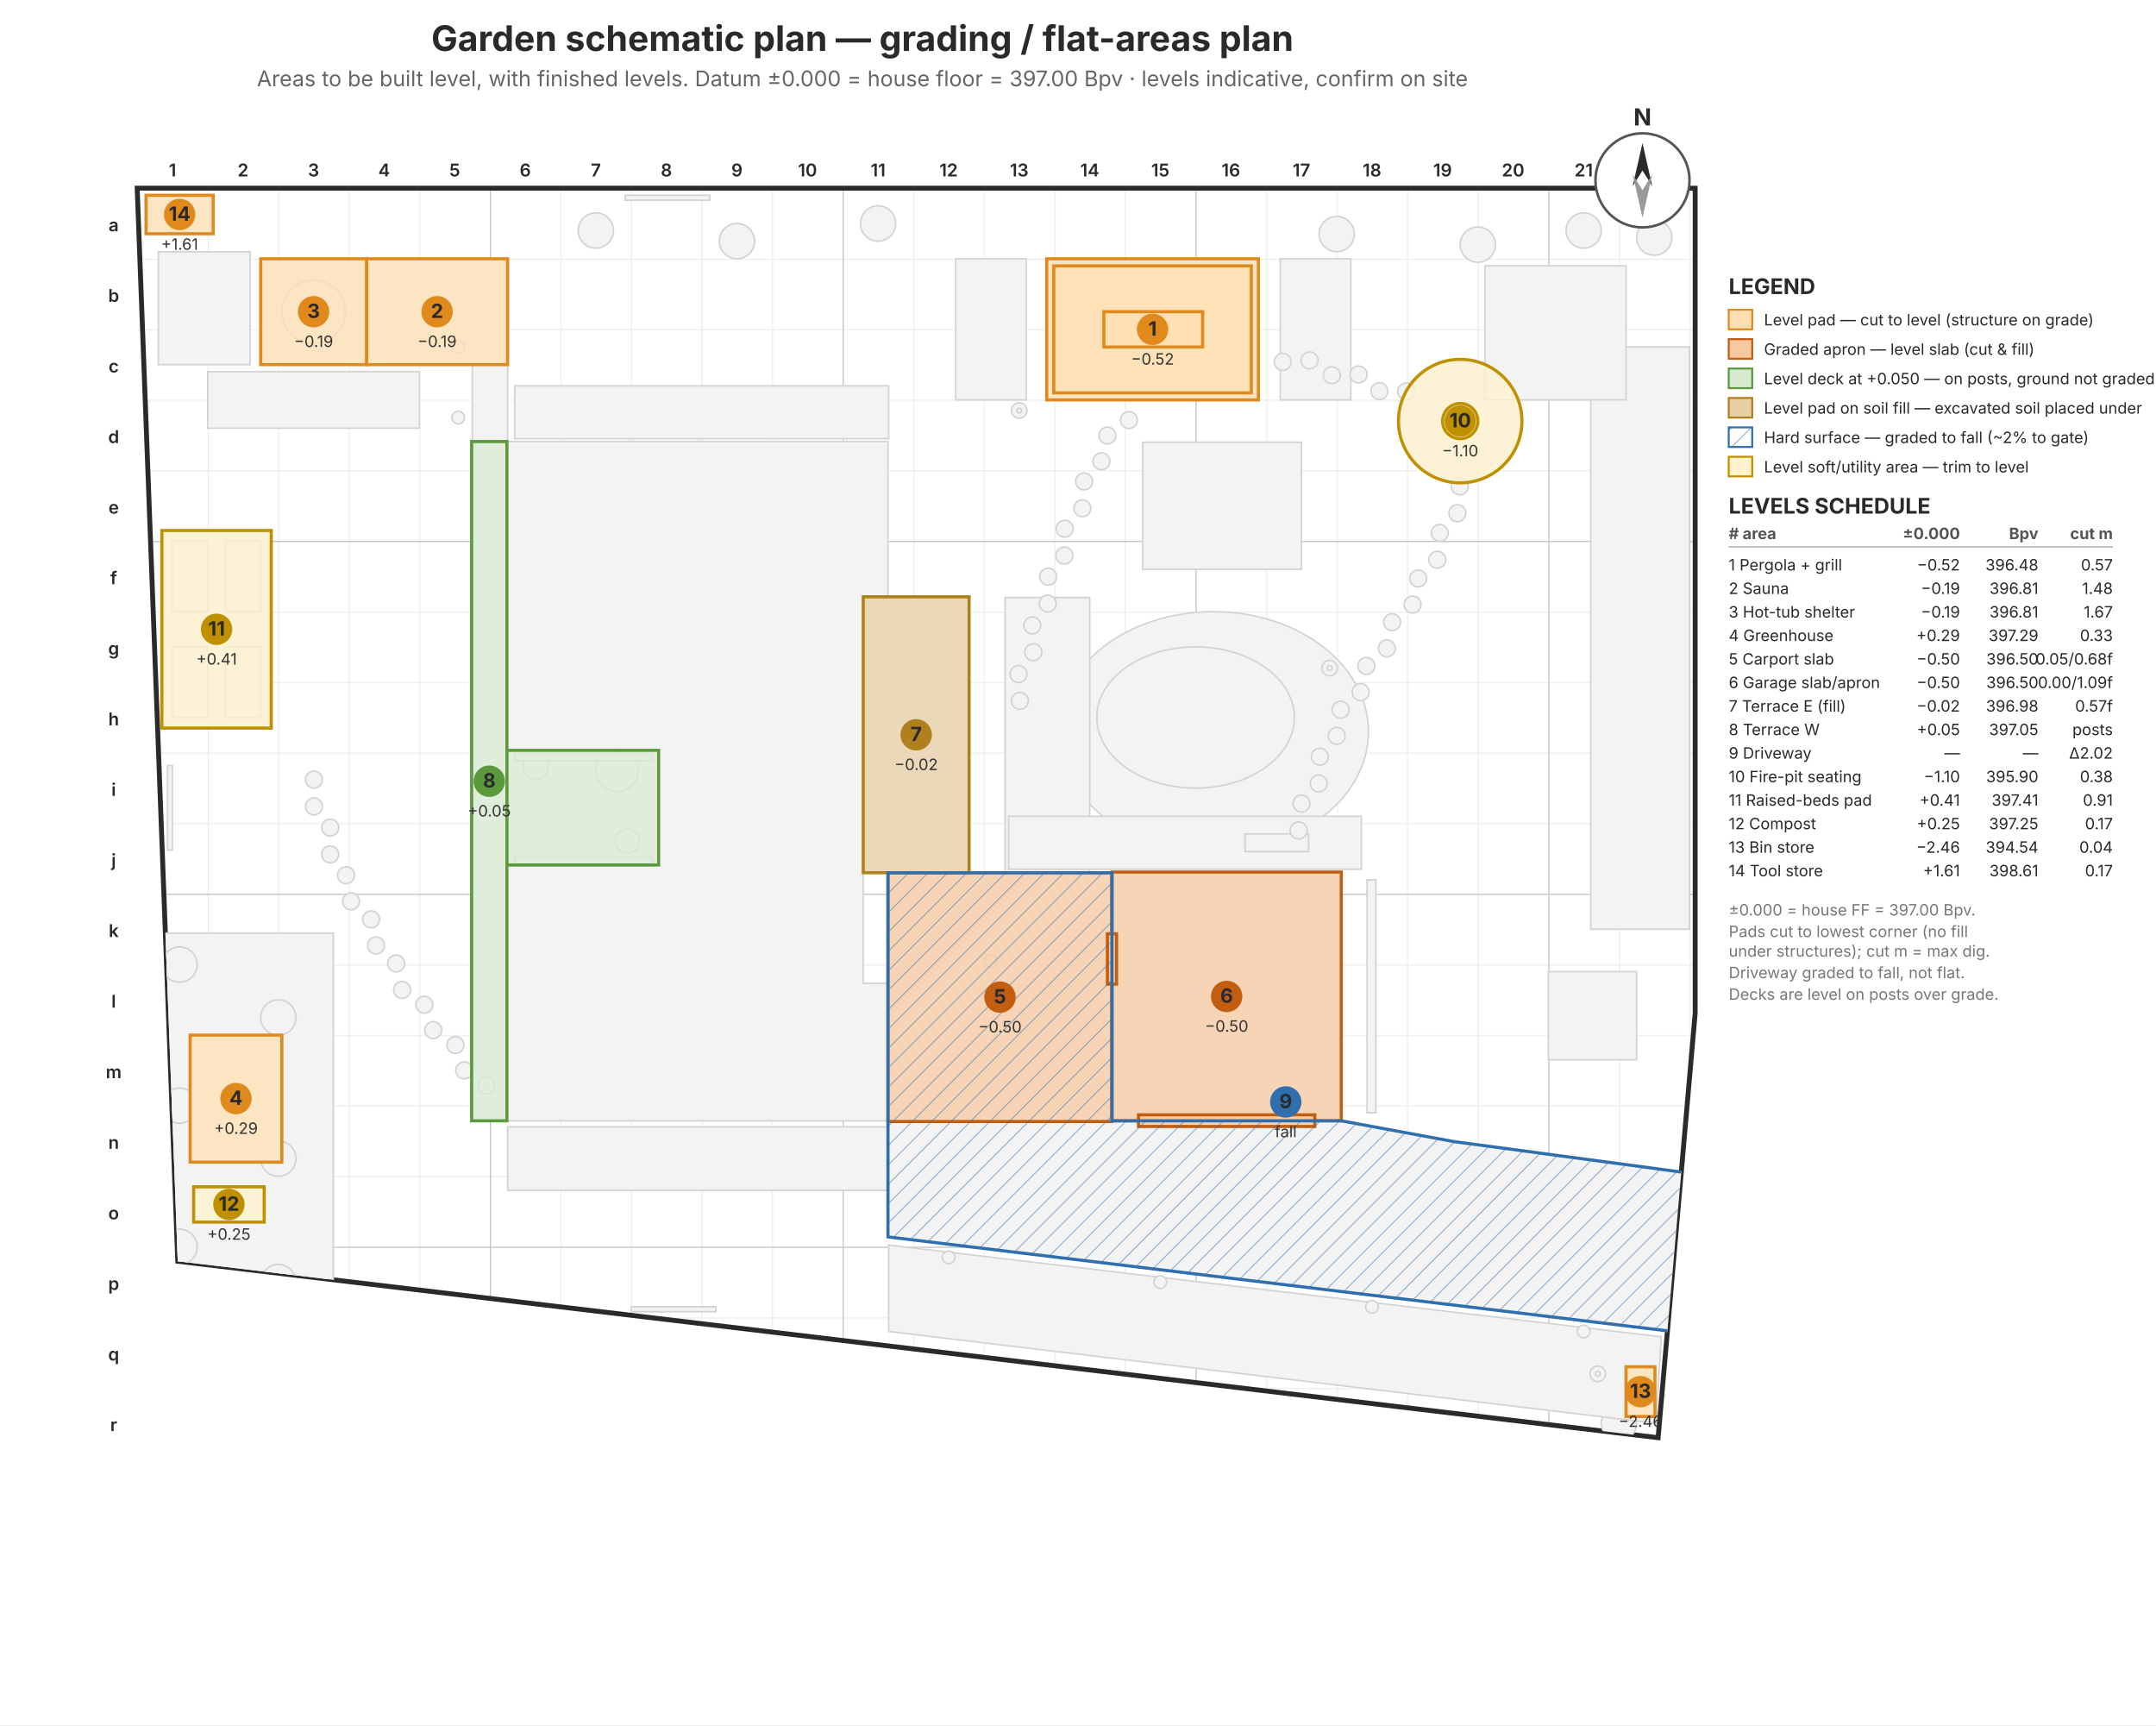
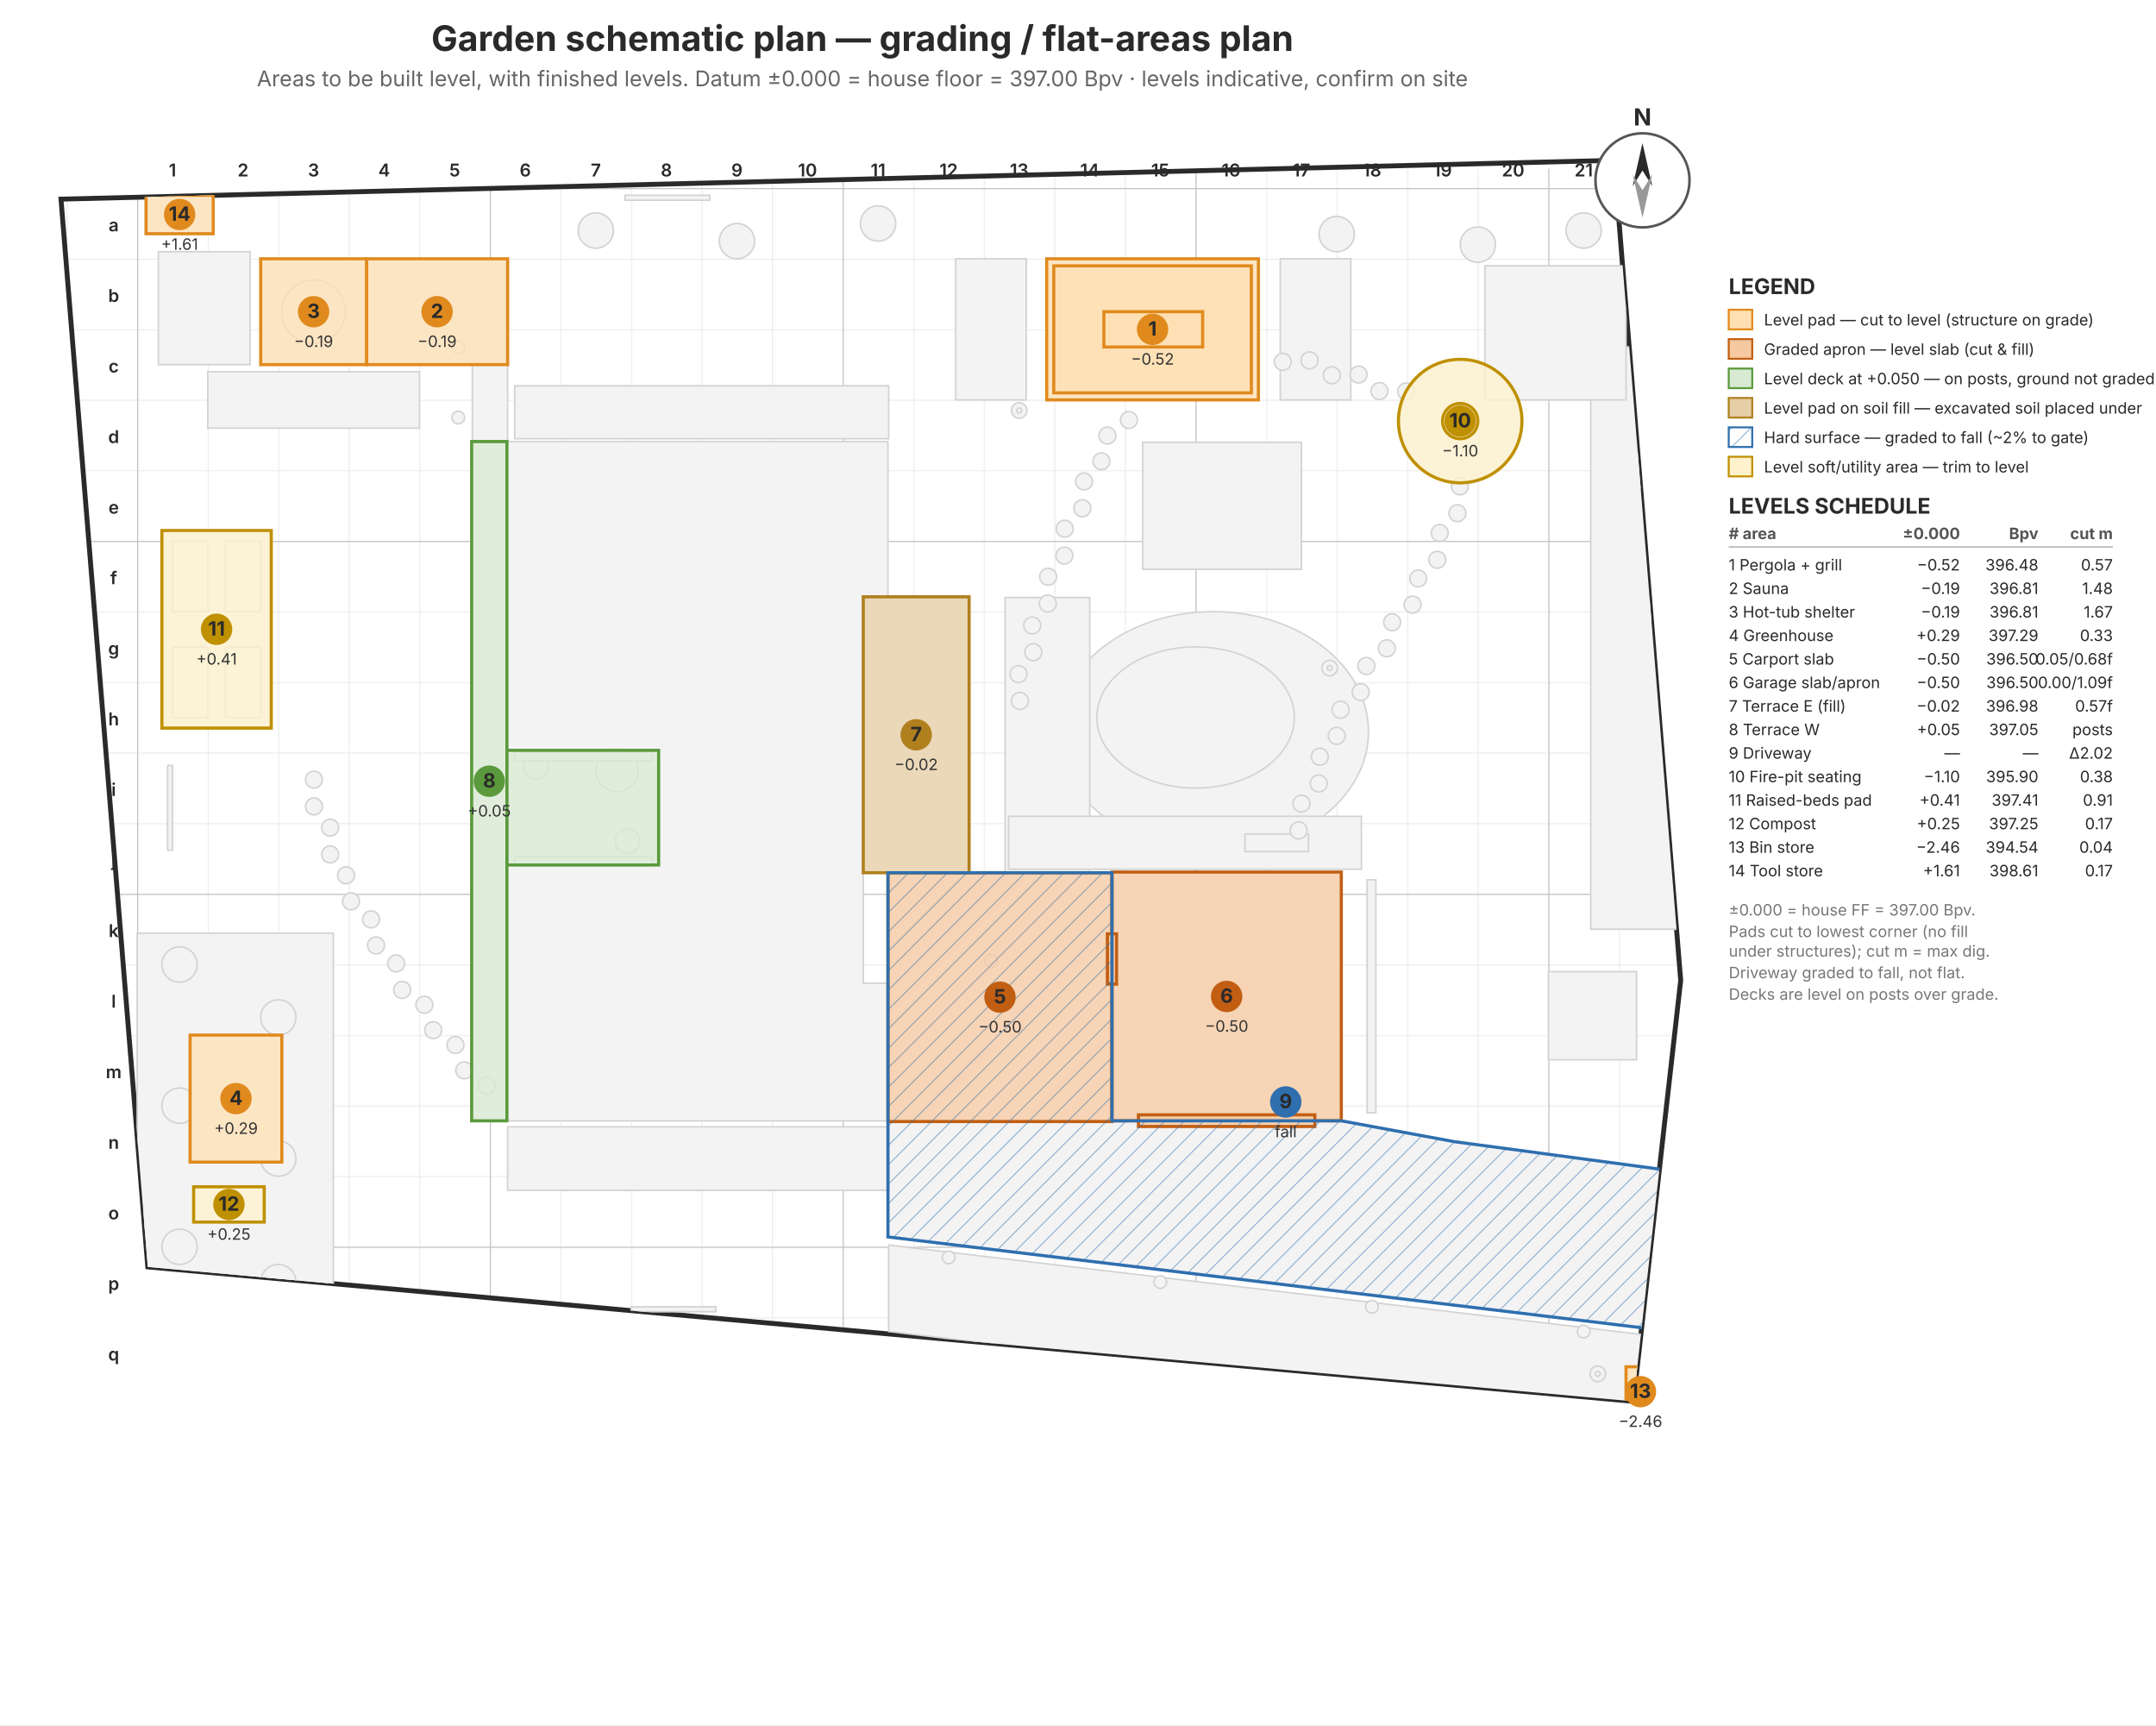
<svg xmlns="http://www.w3.org/2000/svg" viewBox="0 0 1100 880" font-family="-apple-system, BlinkMacSystemFont, sans-serif">
  <defs>
    <pattern id="cellgrid" width="36" height="36" patternUnits="userSpaceOnUse">
      <path d="M 36 0 L 0 0 0 36" fill="none" stroke="#e2e2e2" stroke-width="0.6" />
    </pattern>
    <pattern id="majorgrid" x="0" y="0" width="180" height="180" patternUnits="userSpaceOnUse">
      <rect width="180" height="180" fill="url(#cellgrid)" />
      <path d="M 180 0 L 0 0 0 180" fill="none" stroke="#bcbcbc" stroke-width="1" />
    </pattern>
    <pattern id="fallhatch" width="7" height="7" patternUnits="userSpaceOnUse" patternTransform="rotate(45)">
      <line x1="0" y1="0" x2="0" y2="7" stroke="#2f6fae" stroke-width="1" opacity="0.5" />
    </pattern>
    <clipPath id="plotShape">
-       <polygon points="0,0 794.88,0 794.88,420.84 775.98,637.38 20.7,547.38" />
+       <polygon points="-38.88,5.58 753.48,-14.22 787.5,404.1 779.4,475.74 763.38,618.84 5.4,550.26" />
    </clipPath>
  </defs>
  <style>
    text { font-family: -apple-system, sans-serif; fill: #2a2a2a; }
    .title { font-size: 18px; font-weight: 700; text-anchor: middle; }
    .subtitle { font-size: 11px; fill: #666; text-anchor: middle; }
    .axis { font-size: 9px; fill: #777; text-anchor: middle; font-weight: 600; }
    .tag { font-size: 10px; font-weight: 700; text-anchor: middle; }
    .zlvl { font-size: 8px; text-anchor: middle; fill: #333; }
    .ctxlbl { font-size: 8px; fill: #aaa; text-anchor: middle; }
    .panelh { font-size: 11px; font-weight: 700; }
    .th { font-size: 8px; fill: #555; font-weight: 700; }
    .td { font-size: 8px; }
    .note { font-size: 8px; fill: #777; }
  </style>
  <rect x="0" y="0" width="1100" height="880" fill="white" />
  <text x="440" y="26" class="title">Garden schematic plan — grading / flat-areas plan</text>
  <text x="440" y="44" class="subtitle">Areas to be built level, with finished levels. Datum ±0.000 = house floor = 397.00 Bpv · levels indicative, confirm on site</text>
  <g transform="translate(70, 96)">
    <g clip-path="url(#plotShape)">
      <rect x="-50" y="-10" width="900" height="720" fill="url(#majorgrid)" />
    </g>
-     <polygon points="0,0 794.88,0 794.88,420.84 775.98,637.38 20.7,547.38" fill="none" stroke="#2a2a2a" stroke-width="2.5" />
+     <polygon points="-38.88,5.58 753.48,-14.22 787.5,404.1 779.4,475.74 763.38,618.84 5.4,550.26" fill="none" stroke="#2a2a2a" stroke-width="2.5" />
    <g class="axis">
      <text x="18" y="-6">1</text>
      <text x="54" y="-6">2</text>
      <text x="90" y="-6">3</text>
      <text x="126" y="-6">4</text>
      <text x="162" y="-6">5</text>
      <text x="198" y="-6">6</text>
      <text x="234" y="-6">7</text>
      <text x="270" y="-6">8</text>
      <text x="306" y="-6">9</text>
      <text x="342" y="-6">10</text>
      <text x="378" y="-6">11</text>
      <text x="414" y="-6">12</text>
      <text x="450" y="-6">13</text>
      <text x="486" y="-6">14</text>
      <text x="522" y="-6">15</text>
      <text x="558" y="-6">16</text>
      <text x="594" y="-6">17</text>
      <text x="630" y="-6">18</text>
      <text x="666" y="-6">19</text>
      <text x="702" y="-6">20</text>
      <text x="738" y="-6">21</text>
      <text x="774" y="-6">22</text>
    </g>
    <g class="axis">
      <text x="-12" y="22">a</text>
      <text x="-12" y="58">b</text>
      <text x="-12" y="94">c</text>
      <text x="-12" y="130">d</text>
      <text x="-12" y="166">e</text>
      <text x="-12" y="202">f</text>
      <text x="-12" y="238">g</text>
      <text x="-12" y="274">h</text>
      <text x="-12" y="310">i</text>
      <text x="-12" y="346">j</text>
      <text x="-12" y="382">k</text>
      <text x="-12" y="418">l</text>
      <text x="-12" y="454">m</text>
      <text x="-12" y="490">n</text>
      <text x="-12" y="526">o</text>
      <text x="-12" y="562">p</text>
      <text x="-12" y="598">q</text>
-       <text x="-12" y="634">r</text>
    </g>
    <g clip-path="url(#plotShape)" fill="#f3f3f3" stroke="#d3d3d3" stroke-width="0.8">
      <polygon points="188.64,129.24 383.04,129.24 383.04,208.44 370.44,208.44 370.44,405.54 383.04,405.54 383.04,475.74 188.64,475.74 188.64,345.24 266.04,345.24 266.04,286.74 188.64,286.74" />
      <rect x="170.64" y="129.24" width="18" height="346.5" />
      <rect x="188.64" y="286.74" width="77.4" height="58.5" />
      <rect x="370.44" y="208.44" width="54" height="140.76" />
      <rect x="171" y="90" width="18" height="39.06" />
      <rect x="383.04" y="349.2" width="114.3" height="126.9" />
      <rect x="497.34" y="348.84" width="117" height="126.9" />
      <rect x="510.84" y="472.68" width="90" height="5.94" />
      <rect x="495" y="380.34" width="4.68" height="25.65" />
      <polygon points="383.04,349.2 497.34,349.2 497.34,475.74 614.34,475.74 671.94,486.36 788.94,502.02 781.92,583.02 383.04,534.96" />
      <line x1="788.94" y1="502.02" x2="781.92" y2="583.02" />
      <rect x="759.6" y="601.2" width="14.76" height="25.38" />
      <rect x="720" y="399.6" width="45" height="45" />
      <ellipse cx="549" cy="277.2" rx="79.2" ry="61.2" />
      <ellipse cx="540" cy="270" rx="50.4" ry="36" />
      <circle cx="675" cy="118.8" r="31.5" />
      <circle cx="675" cy="118.8" r="9" />
      <circle cx="675" cy="118.8" r="5.76" />
      <circle cx="234" cy="21.6" r="9" />
      <circle cx="306" cy="27" r="9" />
      <circle cx="378" cy="18" r="9" />
      <circle cx="612" cy="23.4" r="9" />
      <circle cx="684" cy="28.8" r="9" />
      <circle cx="738" cy="21.6" r="9" />
      <circle cx="774" cy="25.2" r="9" />
      <circle cx="765" cy="144" r="9" />
      <circle cx="765" cy="216" r="9" />
      <circle cx="765" cy="288" r="9" />
      <circle cx="765" cy="360" r="9" />
      <circle cx="756" cy="594" r="9" />
      <circle cx="756" cy="630" r="9" />
      <rect x="117" y="36" width="72" height="54" />
      <rect x="63" y="36" width="54" height="54" />
      <rect x="4.5" y="3.6" width="34.29" height="19.62" />
      <circle cx="90" cy="63" r="16.2" />
      <rect x="464.04" y="36" width="108" height="72" />
      <rect x="467.64" y="39.6" width="100.8" height="64.8" />
      <rect x="493.2" y="63" width="50.4" height="18" />
      <rect x="12.6" y="174.6" width="55.8" height="100.8" />
      <rect x="18" y="180" width="18" height="36" />
      <rect x="18" y="234" width="18" height="36" />
      <rect x="45" y="180" width="18" height="36" />
      <rect x="45" y="234" width="18" height="36" />
      <rect x="248.94" y="3.6" width="43.2" height="2.52" />
      <rect x="15.48" y="294.48" width="2.52" height="43.2" />
      <rect x="252" y="570.6" width="43.2" height="2.52" />
      <rect x="3.6" y="383.4" width="93.6" height="190.8" />
      <rect x="0" y="379.98" width="100.08" height="199.98" />
      <circle cx="21.6" cy="396" r="9" />
      <circle cx="72" cy="423" r="9" />
      <circle cx="21.6" cy="468" r="9" />
      <circle cx="72" cy="495" r="9" />
      <circle cx="21.6" cy="540" r="9" />
      <circle cx="72" cy="558" r="9" />
      <rect x="27" y="432" width="46.8" height="64.8" />
      <rect x="28.8" y="509.4" width="36" height="18" />
      <rect x="442.8" y="208.8" width="43.2" height="140.4" />
      <rect x="513" y="129.6" width="81" height="64.8" />
      <rect x="10.8" y="32.4" width="46.8" height="57.6" />
      <rect x="36" y="93.6" width="108" height="28.8" />
      <rect x="417.6" y="36" width="36" height="72" />
      <rect x="583.2" y="36" width="36" height="72" />
      <polygon points="383.4,539.1 777.6,585.9 774.9,630 383.4,583.2" />
      <rect x="741.6" y="81" width="50.4" height="297" />
      <circle cx="203.4" cy="295.2" r="6.3" />
      <circle cx="244.8" cy="297" r="10.8" />
      <circle cx="250.2" cy="333" r="6.3" />
      <rect x="192.6" y="100.8" width="190.8" height="27" />
      <rect x="189" y="478.8" width="194.4" height="32.4" />
      <rect x="444.6" y="320.4" width="180" height="27" />
      <rect x="627.48" y="352.8" width="4.5" height="118.8" />
      <rect x="192.6" y="287.64" width="70.2" height="4.5" />
      <rect x="192.6" y="341.1" width="70.2" height="4.5" />
      <rect x="565.2" y="329.4" width="32.4" height="9" />
      <rect x="687.6" y="39.6" width="72" height="68.4" />
      <circle cx="178.2" cy="457.74" r="4.32" />
      <circle cx="166.86" cy="450" r="4.32" />
      <circle cx="162.36" cy="437.04" r="4.32" />
      <circle cx="151.02" cy="429.48" r="4.32" />
      <circle cx="146.52" cy="416.52" r="4.32" />
      <circle cx="135.18" cy="408.96" r="4.32" />
      <circle cx="132.12" cy="395.46" r="4.32" />
      <circle cx="121.86" cy="386.28" r="4.32" />
      <circle cx="119.34" cy="372.96" r="4.32" />
      <circle cx="109.08" cy="363.78" r="4.32" />
      <circle cx="106.56" cy="350.46" r="4.32" />
      <circle cx="98.46" cy="339.84" r="4.32" />
      <circle cx="98.46" cy="326.16" r="4.32" />
      <circle cx="90.18" cy="315.36" r="4.32" />
      <circle cx="90.18" cy="301.68" r="4.32" />
      <circle cx="450.36" cy="261.54" r="4.32" />
      <circle cx="449.64" cy="247.86" r="4.32" />
      <circle cx="457.2" cy="236.7" r="4.32" />
      <circle cx="456.66" cy="223.02" r="4.32" />
      <circle cx="464.58" cy="211.86" r="4.32" />
      <circle cx="464.76" cy="198.18" r="4.32" />
      <circle cx="473.04" cy="187.38" r="4.32" />
      <circle cx="473.22" cy="173.7" r="4.32" />
      <circle cx="482.22" cy="163.26" r="4.32" />
      <circle cx="483.12" cy="149.58" r="4.32" />
      <circle cx="491.94" cy="139.32" r="4.32" />
      <circle cx="495" cy="126.18" r="4.32" />
      <circle cx="505.98" cy="118.26" r="4.32" />
      <circle cx="584.46" cy="88.56" r="4.32" />
      <circle cx="598.14" cy="87.84" r="4.32" />
      <circle cx="609.48" cy="95.4" r="4.32" />
      <circle cx="623.16" cy="95.04" r="4.32" />
      <circle cx="633.78" cy="103.5" r="4.32" />
      <circle cx="647.46" cy="103.68" r="4.32" />
      <circle cx="674.82" cy="152.1" r="4.32" />
      <circle cx="673.56" cy="165.78" r="4.32" />
      <circle cx="664.56" cy="175.86" r="4.32" />
      <circle cx="663.3" cy="189.54" r="4.32" />
      <circle cx="653.58" cy="199.08" r="4.32" />
      <circle cx="650.7" cy="212.4" r="4.32" />
      <circle cx="640.26" cy="221.4" r="4.32" />
      <circle cx="637.56" cy="234.72" r="4.32" />
      <circle cx="627.12" cy="243.72" r="4.32" />
      <circle cx="624.24" cy="257.04" r="4.32" />
      <circle cx="613.98" cy="266.04" r="4.32" />
      <circle cx="612" cy="279.36" r="4.32" />
      <circle cx="603.36" cy="289.98" r="4.32" />
      <circle cx="602.82" cy="303.66" r="4.32" />
      <circle cx="594" cy="313.92" r="4.32" />
      <circle cx="592.56" cy="327.6" r="4.32" />
      <circle cx="414" cy="545.4" r="3.24" />
      <circle cx="522" cy="558" r="3.24" />
      <circle cx="630" cy="570.6" r="3.24" />
      <circle cx="738" cy="583.2" r="3.24" />
      <circle cx="163.8" cy="81" r="3.24" />
      <circle cx="163.8" cy="117" r="3.24" />
      <circle cx="435.6" cy="394.2" r="3.24" />
      <circle cx="745.2" cy="604.8" r="3.96" />
      <circle cx="745.2" cy="604.8" r="1.26" />
      <circle cx="608.4" cy="244.8" r="3.96" />
      <circle cx="608.4" cy="244.8" r="1.26" />
      <circle cx="450" cy="113.4" r="3.96" />
      <circle cx="450" cy="113.4" r="1.26" />
    </g>
    <g clip-path="url(#plotShape)">
      <rect x="464.04" y="36" width="108" height="72" fill="#ffe0b2" fill-opacity="0.75" stroke="#e08a1e" stroke-width="1.6" />
      <rect x="467.64" y="39.6" width="100.8" height="64.8" fill="#ffe0b2" fill-opacity="0.75" stroke="#e08a1e" stroke-width="1.6" />
      <rect x="493.2" y="63" width="50.4" height="18" fill="#ffe0b2" fill-opacity="0.75" stroke="#e08a1e" stroke-width="1.6" />
      <rect x="117" y="36" width="72" height="54" fill="#ffe0b2" fill-opacity="0.75" stroke="#e08a1e" stroke-width="1.6" />
      <rect x="63" y="36" width="54" height="54" fill="#ffe0b2" fill-opacity="0.75" stroke="#e08a1e" stroke-width="1.6" />
      <rect x="27" y="432" width="46.8" height="64.8" fill="#ffe0b2" fill-opacity="0.75" stroke="#e08a1e" stroke-width="1.6" />
      <rect x="383.04" y="349.2" width="114.3" height="126.9" fill="#f6c9a0" fill-opacity="0.75" stroke="#c25e12" stroke-width="1.6" />
      <rect x="497.34" y="348.84" width="117" height="126.9" fill="#f6c9a0" fill-opacity="0.75" stroke="#c25e12" stroke-width="1.6" />
      <rect x="510.84" y="472.68" width="90" height="5.94" fill="#f6c9a0" fill-opacity="0.75" stroke="#c25e12" stroke-width="1.6" />
      <rect x="495" y="380.34" width="4.68" height="25.65" fill="#f6c9a0" fill-opacity="0.75" stroke="#c25e12" stroke-width="1.6" />
      <rect x="370.44" y="208.44" width="54" height="140.76" fill="#e6cfa6" fill-opacity="0.75" stroke="#b0801f" stroke-width="1.6" />
      <rect x="170.64" y="129.24" width="18" height="346.5" fill="#d9ead3" fill-opacity="0.75" stroke="#5a9a3c" stroke-width="1.6" />
      <rect x="188.64" y="286.74" width="77.4" height="58.5" fill="#d9ead3" fill-opacity="0.75" stroke="#5a9a3c" stroke-width="1.6" />
      <polygon points="383.04,349.2 497.34,349.2 497.34,475.74 614.34,475.74 671.94,486.36 788.94,502.02 781.92,583.02 383.04,534.96" fill="url(#fallhatch)" stroke="#2f6fae" stroke-width="1.6" />
      <circle cx="675" cy="118.8" r="31.5" fill="#fff2cc" fill-opacity="0.75" stroke="#bf9000" stroke-width="1.6" />
      <circle cx="675" cy="118.8" r="9" fill="#fff2cc" fill-opacity="0.75" stroke="#bf9000" stroke-width="1.6" />
      <circle cx="675" cy="118.8" r="5.76" fill="#fff2cc" fill-opacity="0.75" stroke="#bf9000" stroke-width="1.6" />
      <rect x="12.6" y="174.6" width="55.8" height="100.8" fill="#fff2cc" fill-opacity="0.75" stroke="#bf9000" stroke-width="1.6" />
      <rect x="28.8" y="509.4" width="36" height="18" fill="#fff2cc" fill-opacity="0.75" stroke="#bf9000" stroke-width="1.6" />
      <rect x="759.6" y="601.2" width="14.76" height="25.38" fill="#ffe0b2" fill-opacity="0.75" stroke="#e08a1e" stroke-width="1.6" />
      <rect x="4.5" y="3.6" width="34.29" height="19.62" fill="#ffe0b2" fill-opacity="0.75" stroke="#e08a1e" stroke-width="1.6" />
    </g>
    <circle cx="518.04" cy="72" r="8" fill="#e08a1e" />
    <text x="518.04" y="75.2" class="tag" fill="#fff">1</text>
    <text x="518.04" y="90" class="zlvl">−0.52</text>
    <circle cx="153" cy="63" r="8" fill="#e08a1e" />
    <text x="153" y="66.2" class="tag" fill="#fff">2</text>
    <text x="153" y="81" class="zlvl">−0.19</text>
    <circle cx="90" cy="63" r="8" fill="#e08a1e" />
    <text x="90" y="66.2" class="tag" fill="#fff">3</text>
    <text x="90" y="81" class="zlvl">−0.19</text>
    <circle cx="50.4" cy="464.4" r="8" fill="#e08a1e" />
    <text x="50.4" y="467.6" class="tag" fill="#fff">4</text>
    <text x="50.4" y="482.4" class="zlvl">+0.29</text>
    <circle cx="440.19" cy="412.65" r="8" fill="#c25e12" />
    <text x="440.19" y="415.85" class="tag" fill="#fff">5</text>
    <text x="440.19" y="430.65" class="zlvl">−0.50</text>
    <circle cx="555.84" cy="412.29" r="8" fill="#c25e12" />
    <text x="555.84" y="415.49" class="tag" fill="#fff">6</text>
    <text x="555.84" y="430.29" class="zlvl">−0.50</text>
    <circle cx="397.44" cy="278.82" r="8" fill="#b0801f" />
    <text x="397.44" y="282.02" class="tag" fill="#fff">7</text>
    <text x="397.44" y="296.82" class="zlvl">−0.02</text>
    <circle cx="179.64" cy="302.49" r="8" fill="#5a9a3c" />
    <text x="179.64" y="305.69" class="tag" fill="#fff">8</text>
    <text x="179.64" y="320.49" class="zlvl">+0.05</text>
    <circle cx="585.99" cy="466.11" r="8" fill="#2f6fae" />
    <text x="585.99" y="469.31" class="tag" fill="#fff">9</text>
    <text x="585.99" y="484.11" class="zlvl">fall</text>
    <circle cx="675" cy="118.8" r="8" fill="#bf9000" />
    <text x="675" y="122" class="tag" fill="#fff">10</text>
    <text x="675" y="136.8" class="zlvl">−1.10</text>
    <circle cx="40.5" cy="225" r="8" fill="#bf9000" />
    <text x="40.5" y="228.2" class="tag" fill="#fff">11</text>
    <text x="40.5" y="243" class="zlvl">+0.41</text>
    <circle cx="46.8" cy="518.4" r="8" fill="#bf9000" />
    <text x="46.8" y="521.6" class="tag" fill="#fff">12</text>
    <text x="46.8" y="536.4" class="zlvl">+0.25</text>
    <circle cx="766.98" cy="613.89" r="8" fill="#e08a1e" />
    <text x="766.98" y="617.09" class="tag" fill="#fff">13</text>
    <text x="766.98" y="631.89" class="zlvl">−2.46</text>
    <circle cx="21.65" cy="13.41" r="8" fill="#e08a1e" />
    <text x="21.65" y="16.61" class="tag" fill="#fff">14</text>
    <text x="21.65" y="31.41" class="zlvl">+1.61</text>
  </g>
  <g transform="translate(838, 92)">
    <circle cx="0" cy="0" r="24" fill="white" stroke="#555" stroke-width="1.3" />
    <path d="M 0 -19 L 5 3 L 0 -5 L -5 3 Z" fill="#2a2a2a" />
    <path d="M 0 5 L 5 -3 L 0 19 L -5 -3 Z" fill="#999" />
    <text x="0" y="-28" font-size="12" font-weight="700" text-anchor="middle">N</text>
  </g>
  <g transform="translate(882, 150)">
    <text x="0" y="0" class="panelh">LEGEND</text>
    <rect x="0" y="8" width="12" height="10" fill="#ffe0b2" stroke="#e08a1e" stroke-width="1" />
    <text x="18" y="16" class="td">Level pad — cut to level (structure on grade)</text>
    <rect x="0" y="23" width="12" height="10" fill="#f6c9a0" stroke="#c25e12" stroke-width="1" />
    <text x="18" y="31" class="td">Graded apron — level slab (cut &amp; fill)</text>
    <rect x="0" y="38" width="12" height="10" fill="#d9ead3" stroke="#5a9a3c" stroke-width="1" />
    <text x="18" y="46" class="td">Level deck at +0.050 — on posts, ground not graded</text>
    <rect x="0" y="53" width="12" height="10" fill="#e6cfa6" stroke="#b0801f" stroke-width="1" />
    <text x="18" y="61" class="td">Level pad on soil fill — excavated soil placed under</text>
    <rect x="0" y="68" width="12" height="10" fill="url(#fallhatch)" stroke="#2f6fae" stroke-width="1" />
    <text x="18" y="76" class="td">Hard surface — graded to fall (~2% to gate)</text>
    <rect x="0" y="83" width="12" height="10" fill="#fff2cc" stroke="#bf9000" stroke-width="1" />
    <text x="18" y="91" class="td">Level soft/utility area — trim to level</text>
    <text x="0" y="112" class="panelh">LEVELS SCHEDULE</text>
    <text x="0" y="125" class="th">#  area</text>
    <text x="118" y="125" class="th" text-anchor="end">±0.000</text>
    <text x="158" y="125" class="th" text-anchor="end">Bpv</text>
    <text x="196" y="125" class="th" text-anchor="end">cut m</text>
    <line x1="0" y1="129" x2="196" y2="129" stroke="#bbb" stroke-width="0.8" />
    <text x="0" y="141" class="td">1  Pergola + grill</text>
    <text x="118" y="141" class="td" text-anchor="end">−0.52</text>
    <text x="158" y="141" class="td" text-anchor="end">396.48</text>
    <text x="196" y="141" class="td" text-anchor="end">0.57</text>
    <text x="0" y="153" class="td">2  Sauna</text>
    <text x="118" y="153" class="td" text-anchor="end">−0.19</text>
    <text x="158" y="153" class="td" text-anchor="end">396.81</text>
    <text x="196" y="153" class="td" text-anchor="end">1.48</text>
    <text x="0" y="165" class="td">3  Hot-tub shelter</text>
    <text x="118" y="165" class="td" text-anchor="end">−0.19</text>
    <text x="158" y="165" class="td" text-anchor="end">396.81</text>
    <text x="196" y="165" class="td" text-anchor="end">1.67</text>
    <text x="0" y="177" class="td">4  Greenhouse</text>
    <text x="118" y="177" class="td" text-anchor="end">+0.29</text>
    <text x="158" y="177" class="td" text-anchor="end">397.29</text>
    <text x="196" y="177" class="td" text-anchor="end">0.33</text>
    <text x="0" y="189" class="td">5  Carport slab</text>
    <text x="118" y="189" class="td" text-anchor="end">−0.50</text>
    <text x="158" y="189" class="td" text-anchor="end">396.50</text>
    <text x="196" y="189" class="td" text-anchor="end">0.05/0.68f</text>
    <text x="0" y="201" class="td">6  Garage slab/apron</text>
    <text x="118" y="201" class="td" text-anchor="end">−0.50</text>
    <text x="158" y="201" class="td" text-anchor="end">396.50</text>
    <text x="196" y="201" class="td" text-anchor="end">0.00/1.09f</text>
    <text x="0" y="213" class="td">7  Terrace E (fill)</text>
    <text x="118" y="213" class="td" text-anchor="end">−0.02</text>
    <text x="158" y="213" class="td" text-anchor="end">396.98</text>
    <text x="196" y="213" class="td" text-anchor="end">0.57f</text>
    <text x="0" y="225" class="td">8  Terrace W</text>
    <text x="118" y="225" class="td" text-anchor="end">+0.05</text>
    <text x="158" y="225" class="td" text-anchor="end">397.05</text>
    <text x="196" y="225" class="td" text-anchor="end">posts</text>
    <text x="0" y="237" class="td">9  Driveway</text>
    <text x="118" y="237" class="td" text-anchor="end">—</text>
    <text x="158" y="237" class="td" text-anchor="end">—</text>
    <text x="196" y="237" class="td" text-anchor="end">Δ2.02</text>
    <text x="0" y="249" class="td">10  Fire-pit seating</text>
    <text x="118" y="249" class="td" text-anchor="end">−1.10</text>
    <text x="158" y="249" class="td" text-anchor="end">395.90</text>
    <text x="196" y="249" class="td" text-anchor="end">0.38</text>
    <text x="0" y="261" class="td">11  Raised-beds pad</text>
    <text x="118" y="261" class="td" text-anchor="end">+0.41</text>
    <text x="158" y="261" class="td" text-anchor="end">397.41</text>
    <text x="196" y="261" class="td" text-anchor="end">0.91</text>
    <text x="0" y="273" class="td">12  Compost</text>
    <text x="118" y="273" class="td" text-anchor="end">+0.25</text>
    <text x="158" y="273" class="td" text-anchor="end">397.25</text>
    <text x="196" y="273" class="td" text-anchor="end">0.17</text>
    <text x="0" y="285" class="td">13  Bin store</text>
    <text x="118" y="285" class="td" text-anchor="end">−2.46</text>
    <text x="158" y="285" class="td" text-anchor="end">394.54</text>
    <text x="196" y="285" class="td" text-anchor="end">0.04</text>
    <text x="0" y="297" class="td">14  Tool store</text>
    <text x="118" y="297" class="td" text-anchor="end">+1.61</text>
    <text x="158" y="297" class="td" text-anchor="end">398.61</text>
    <text x="196" y="297" class="td" text-anchor="end">0.17</text>
    <text x="0" y="317" class="note">±0.000 = house FF = 397.00 Bpv.</text>
    <text x="0" y="328" class="note">Pads cut to lowest corner (no fill</text>
    <text x="0" y="338" class="note">under structures); cut m = max dig.</text>
    <text x="0" y="349" class="note">Driveway graded to fall, not flat.</text>
    <text x="0" y="360" class="note">Decks are level on posts over grade.</text>
  </g>
</svg>
